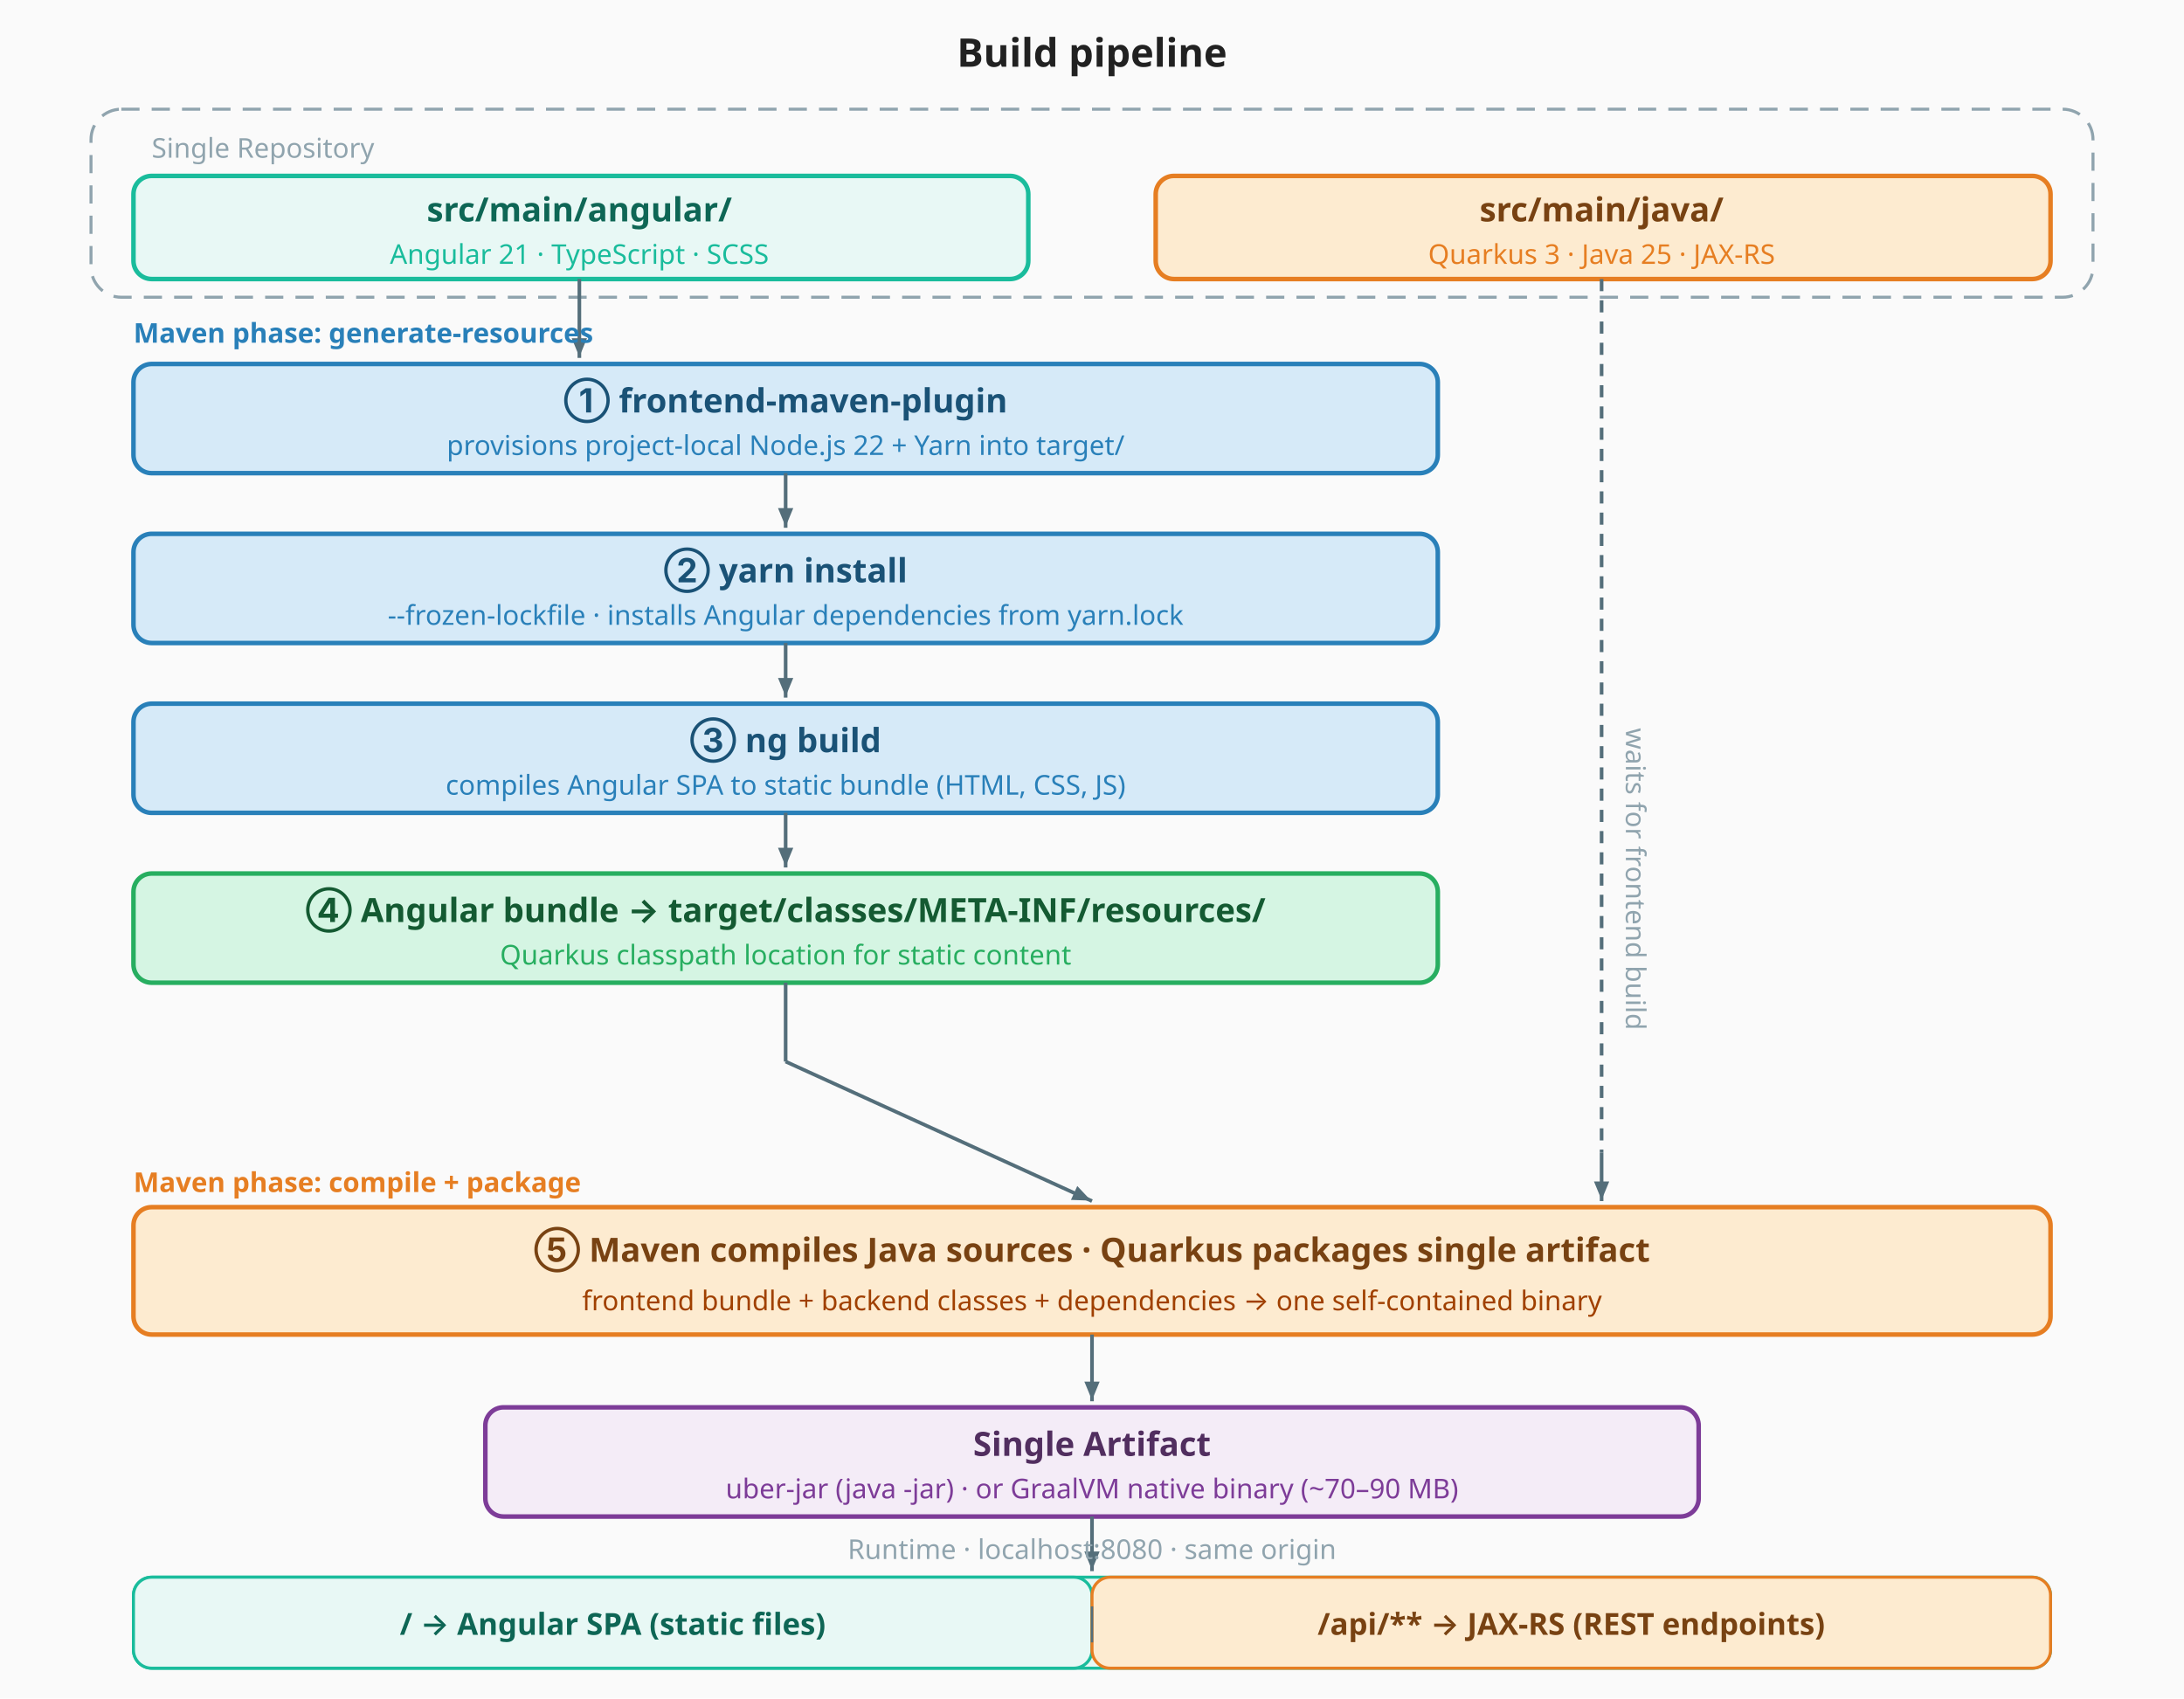
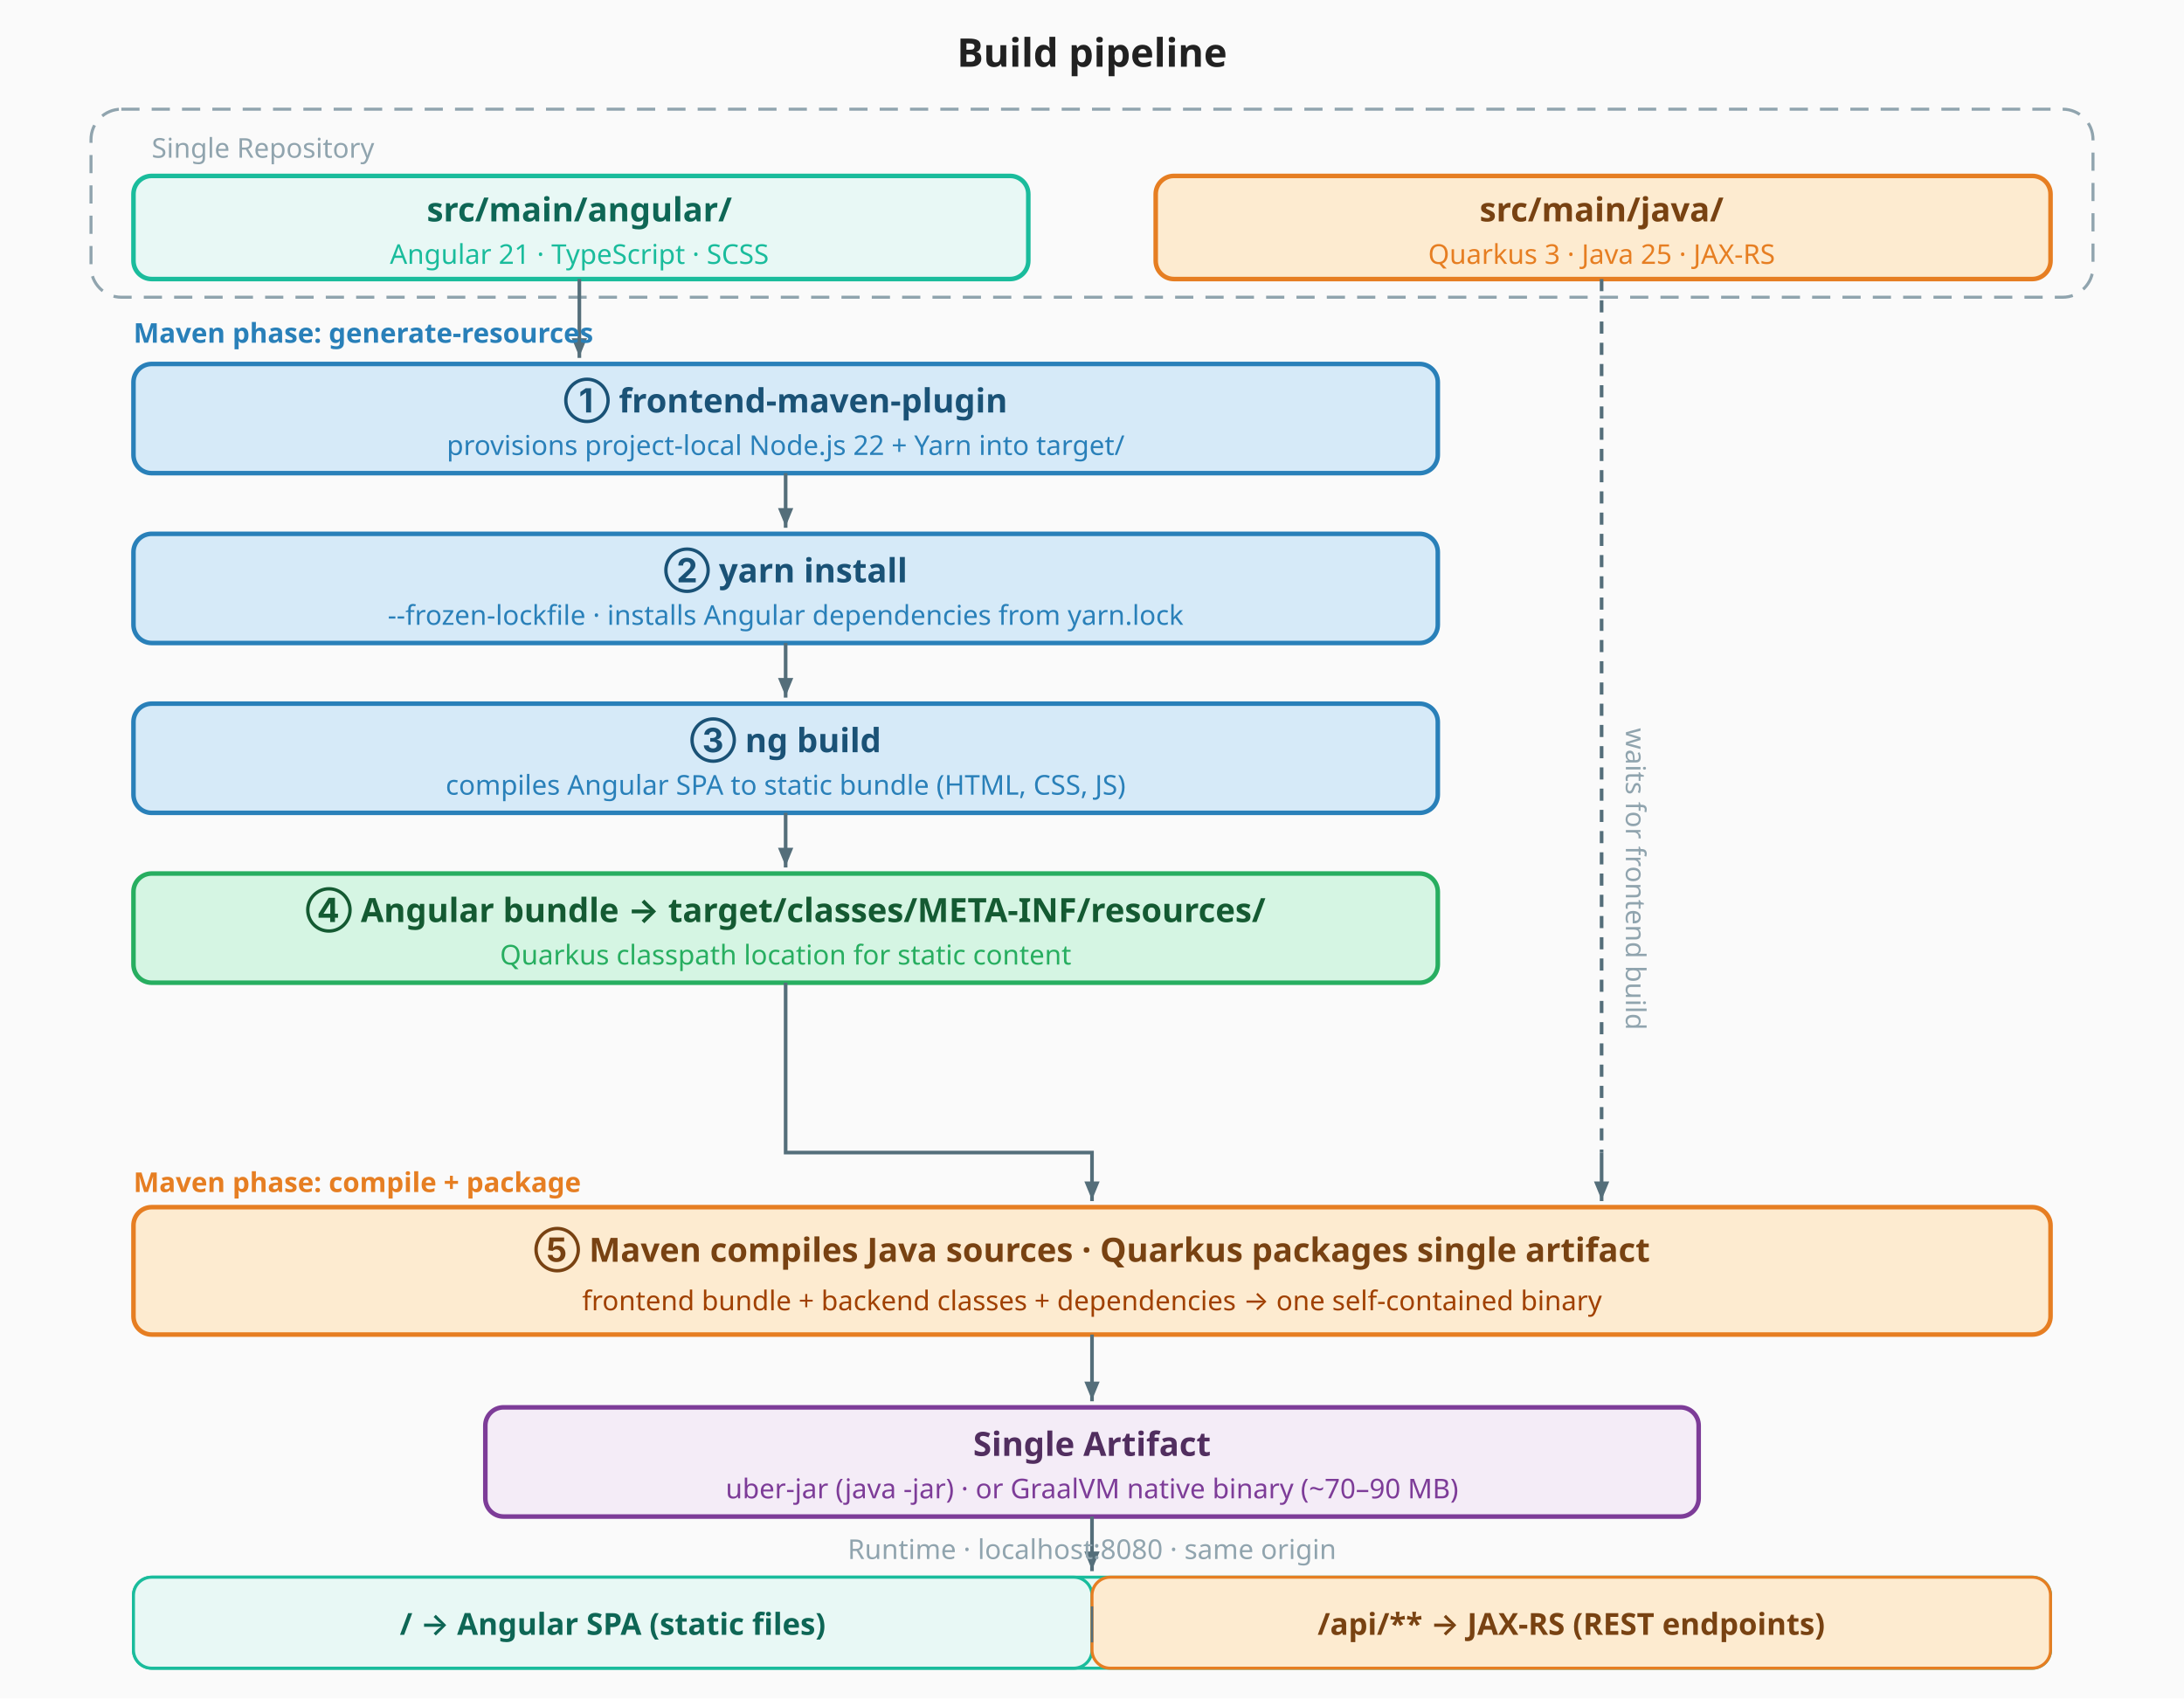
<svg xmlns="http://www.w3.org/2000/svg" viewBox="0 0 720 560" width="720" height="560" font-family="Segoe UI, system-ui, -apple-system, sans-serif" font-size="12">
  <defs>
    <marker id="arr" viewBox="0 0 10 10" refX="9" refY="5" markerWidth="6" markerHeight="6" orient="auto-start-reverse">
      <path d="M0 1.5 L8.5 5 L0 8.5 z" fill="#546E7A" />
    </marker>
  </defs>
  <rect width="720" height="560" fill="#FAFAFA" />
  <text x="360" y="22" text-anchor="middle" font-size="13" font-weight="700" fill="#212121">Build pipeline</text>
  <rect x="30" y="36" width="660" height="62" rx="10" fill="none" stroke="#90A4AE" stroke-width="1" stroke-dasharray="6 4" />
  <text x="50" y="52" font-size="9" fill="#90A4AE">Single Repository</text>
  <rect x="44" y="58" width="295" height="34" rx="6" fill="#E8F8F5" stroke="#1ABC9C" stroke-width="1.5" />
  <text x="191" y="73" text-anchor="middle" font-size="11" font-weight="700" fill="#0E6655">src/main/angular/</text>
  <text x="191" y="87" text-anchor="middle" font-size="9" fill="#1ABC9C">Angular 21 · TypeScript · SCSS</text>
  <rect x="381" y="58" width="295" height="34" rx="6" fill="#FDEBD0" stroke="#E67E22" stroke-width="1.5" />
  <text x="528" y="73" text-anchor="middle" font-size="11" font-weight="700" fill="#784212">src/main/java/</text>
  <text x="528" y="87" text-anchor="middle" font-size="9" fill="#E67E22">Quarkus 3 · Java 25 · JAX-RS</text>
  <line x1="191" y1="92" x2="191" y2="118" stroke="#546E7A" stroke-width="1.2" marker-end="url(#arr)" />
  <line x1="528" y1="92" x2="528" y2="380" stroke="#546E7A" stroke-width="1.2" stroke-dasharray="4 3" />
  <line x1="528" y1="380" x2="528" y2="396" stroke="#546E7A" stroke-width="1.2" marker-end="url(#arr)" />
  <text x="536" y="240" font-size="9" fill="#90A4AE" transform="rotate(90 536 240)">waits for frontend build</text>
  <text x="44" y="113" font-size="9" fill="#2980B9" font-weight="600">Maven phase: generate-resources</text>
  <rect x="44" y="120" width="430" height="36" rx="6" fill="#D6EAF8" stroke="#2980B9" stroke-width="1.5" />
  <text x="259" y="136" text-anchor="middle" font-size="11" font-weight="700" fill="#1A5276">
        ① frontend-maven-plugin
    </text>
  <text x="259" y="150" text-anchor="middle" font-size="9" fill="#2980B9">
        provisions project-local Node.js 22 + Yarn into target/
    </text>
  <line x1="259" y1="156" x2="259" y2="174" stroke="#546E7A" stroke-width="1.2" marker-end="url(#arr)" />
  <rect x="44" y="176" width="430" height="36" rx="6" fill="#D6EAF8" stroke="#2980B9" stroke-width="1.5" />
  <text x="259" y="192" text-anchor="middle" font-size="11" font-weight="700" fill="#1A5276">
        ② yarn install
    </text>
  <text x="259" y="206" text-anchor="middle" font-size="9" fill="#2980B9">
        --frozen-lockfile · installs Angular dependencies from yarn.lock
    </text>
  <line x1="259" y1="212" x2="259" y2="230" stroke="#546E7A" stroke-width="1.2" marker-end="url(#arr)" />
  <rect x="44" y="232" width="430" height="36" rx="6" fill="#D6EAF8" stroke="#2980B9" stroke-width="1.5" />
  <text x="259" y="248" text-anchor="middle" font-size="11" font-weight="700" fill="#1A5276">
        ③ ng build
    </text>
  <text x="259" y="262" text-anchor="middle" font-size="9" fill="#2980B9">
        compiles Angular SPA to static bundle (HTML, CSS, JS)
    </text>
  <line x1="259" y1="268" x2="259" y2="286" stroke="#546E7A" stroke-width="1.2" marker-end="url(#arr)" />
  <rect x="44" y="288" width="430" height="36" rx="6" fill="#D5F5E3" stroke="#27AE60" stroke-width="1.5" />
  <text x="259" y="304" text-anchor="middle" font-size="11" font-weight="700" fill="#145A32">
        ④ Angular bundle → target/classes/META-INF/resources/
    </text>
  <text x="259" y="318" text-anchor="middle" font-size="9" fill="#27AE60">
        Quarkus classpath location for static content
    </text>
-   <line x1="259" y1="324" x2="259" y2="350" stroke="#546E7A" stroke-width="1.2" />
-   <line x1="259" y1="350" x2="360" y2="396" stroke="#546E7A" stroke-width="1.2" marker-end="url(#arr)" />
+   <path d="M 259 324 V 380 H 360 V 396" stroke="#546E7A" stroke-width="1.2" fill="none" marker-end="url(#arr)" />
  <text x="44" y="393" font-size="9" fill="#E67E22" font-weight="600">Maven phase: compile + package</text>
  <rect x="44" y="398" width="632" height="42" rx="6" fill="#FDEBD0" stroke="#E67E22" stroke-width="1.5" />
  <text x="360" y="416" text-anchor="middle" font-size="11" font-weight="700" fill="#784212">
        ⑤ Maven compiles Java sources · Quarkus packages single artifact
    </text>
  <text x="360" y="432" text-anchor="middle" font-size="9" fill="#A04000">
        frontend bundle + backend classes + dependencies → one self-contained binary
    </text>
  <line x1="360" y1="440" x2="360" y2="462" stroke="#546E7A" stroke-width="1.2" marker-end="url(#arr)" />
  <rect x="160" y="464" width="400" height="36" rx="6" fill="#F4ECF7" stroke="#7D3C98" stroke-width="1.5" />
  <text x="360" y="480" text-anchor="middle" font-size="11" font-weight="700" fill="#512E5F">
        Single Artifact
    </text>
  <text x="360" y="494" text-anchor="middle" font-size="9" fill="#7D3C98">
        uber-jar (java -jar) · or GraalVM native binary (~70–90 MB)
    </text>
  <line x1="360" y1="500" x2="360" y2="518" stroke="#546E7A" stroke-width="1.2" marker-end="url(#arr)" />
  <rect x="44" y="520" width="632" height="30" rx="6" fill="#E8F8F5" stroke="#1ABC9C" stroke-width="1" />
  <rect x="44" y="520" width="316" height="30" rx="6" fill="#E8F8F5" stroke="#1ABC9C" stroke-width="1" />
  <rect x="360" y="520" width="316" height="30" rx="6" fill="#FDEBD0" stroke="#E67E22" stroke-width="1" />
  <text x="202" y="539" text-anchor="middle" font-size="10" font-weight="600" fill="#0E6655">
        / → Angular SPA (static files)
    </text>
  <text x="518" y="539" text-anchor="middle" font-size="10" font-weight="600" fill="#784212">
        /api/** → JAX-RS (REST endpoints)
    </text>
  <text x="360" y="539" text-anchor="middle" font-size="10" fill="#546E7A">│</text>
  <text x="360" y="514" text-anchor="middle" font-size="9" fill="#90A4AE">Runtime · localhost:8080 · same origin
    </text>
</svg>
